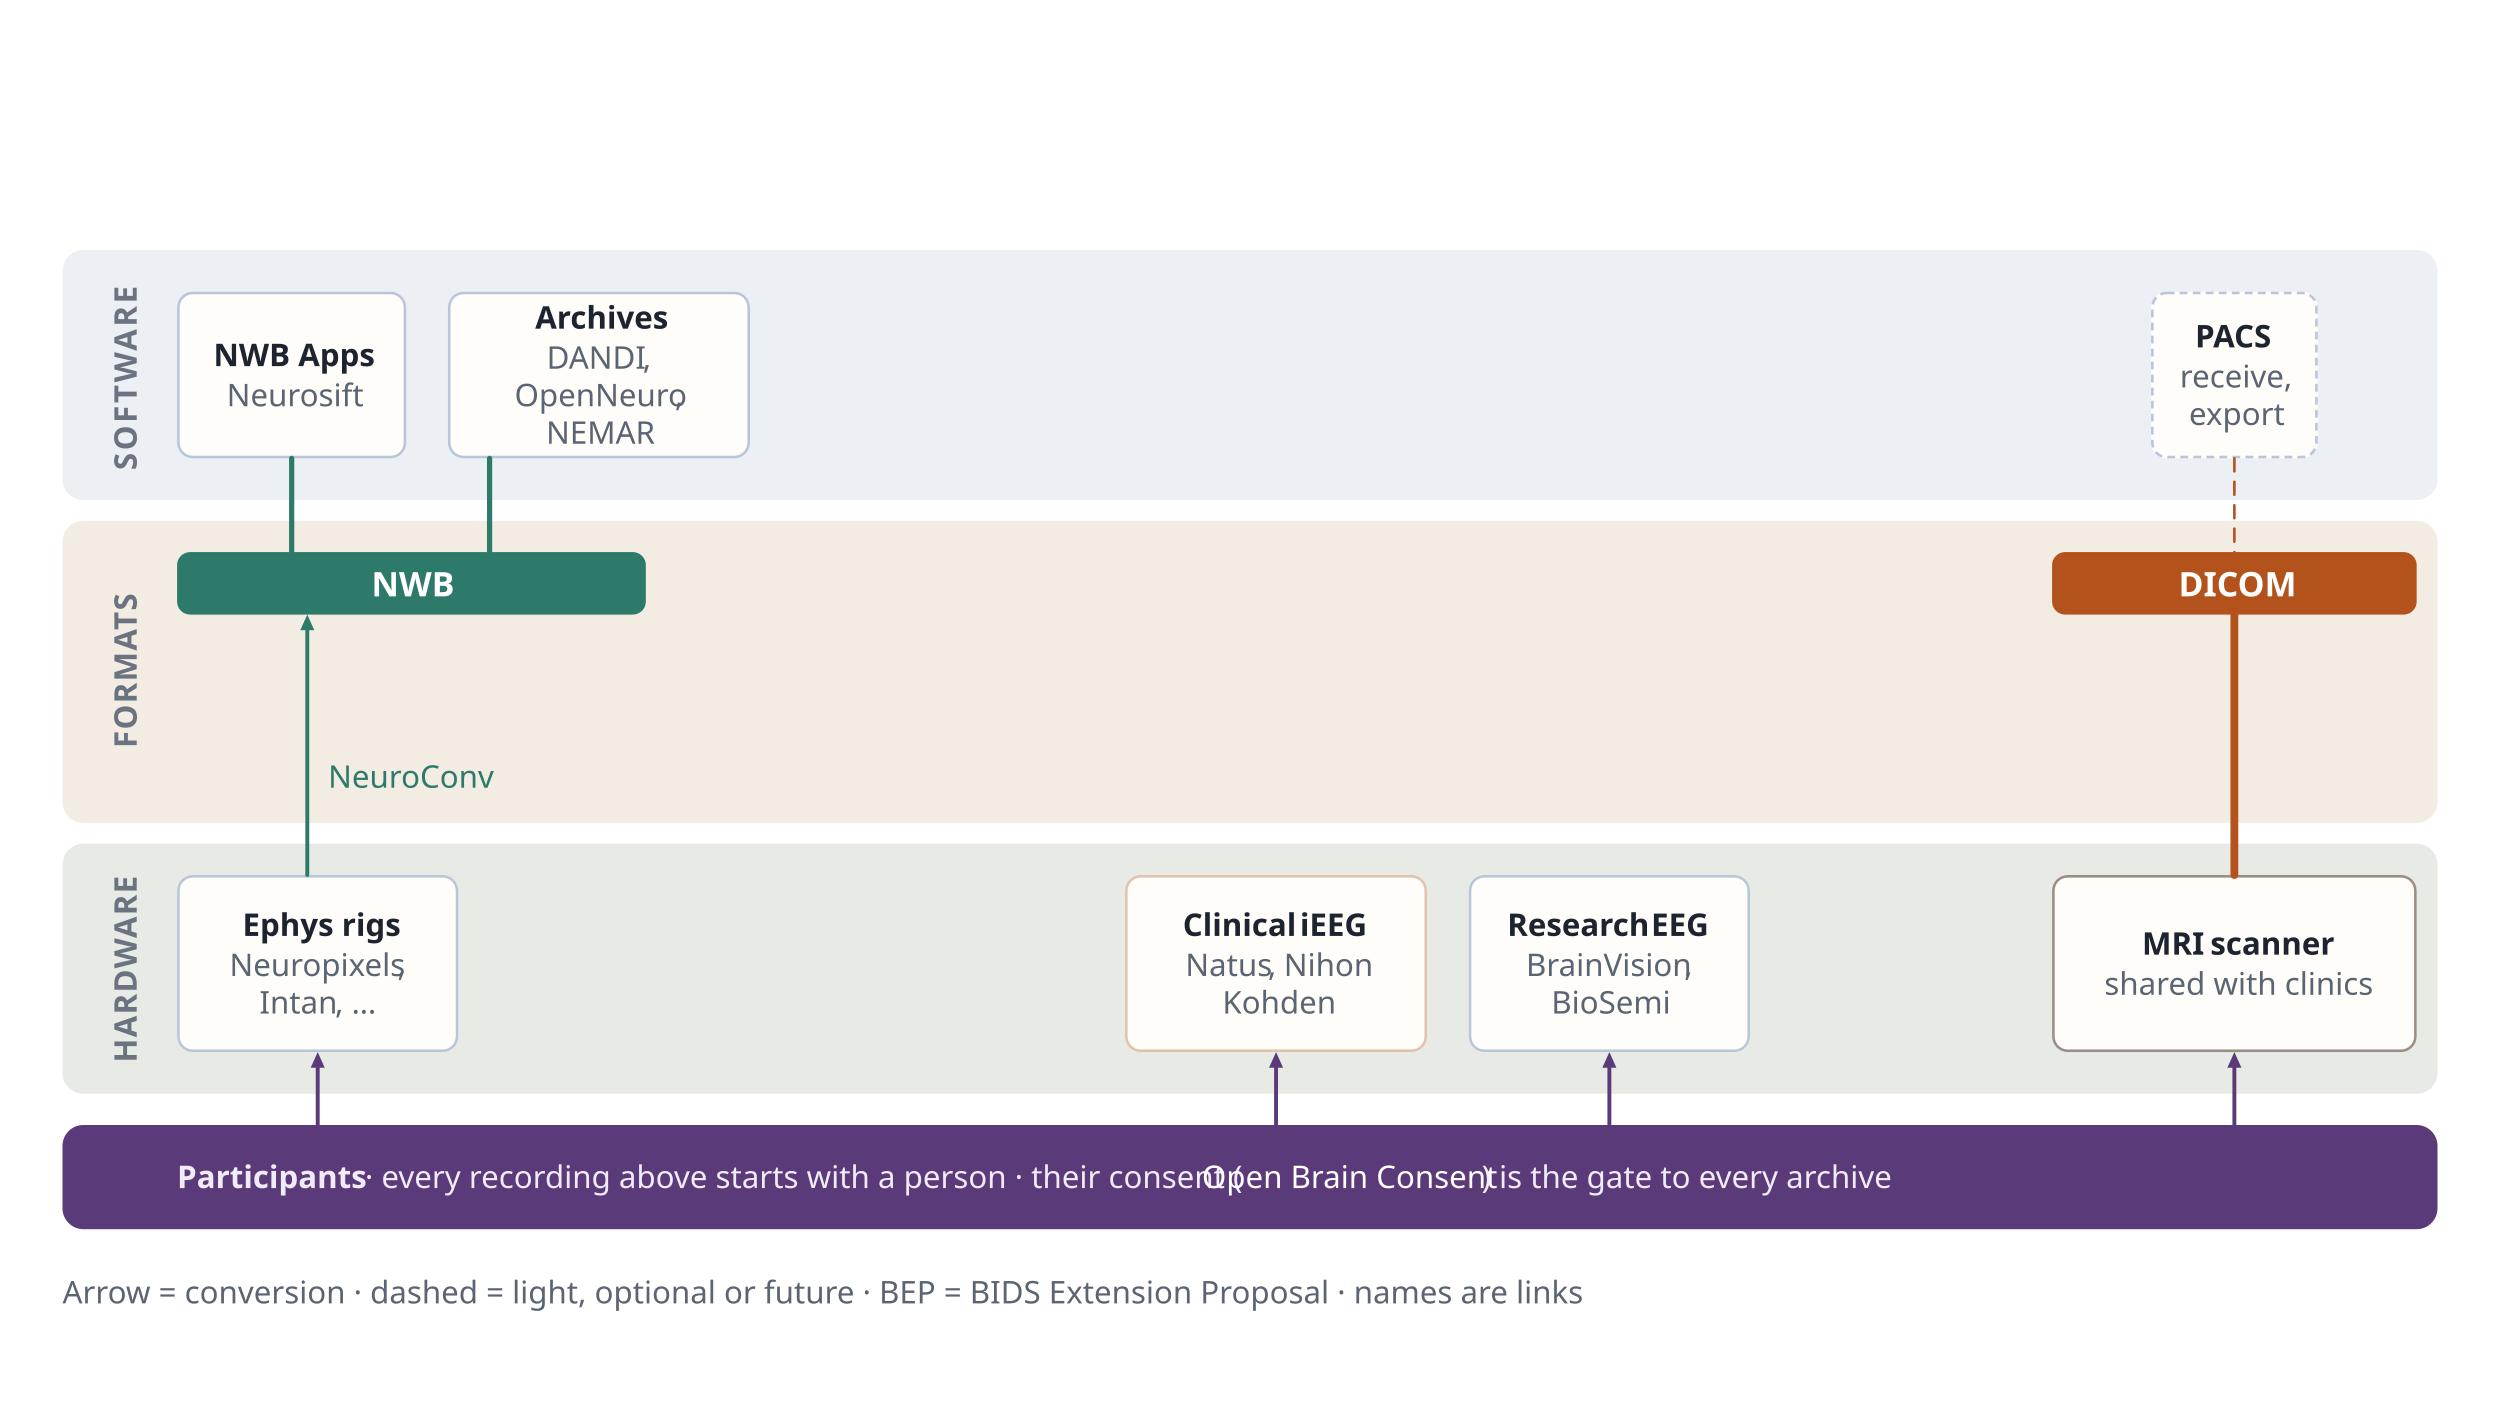
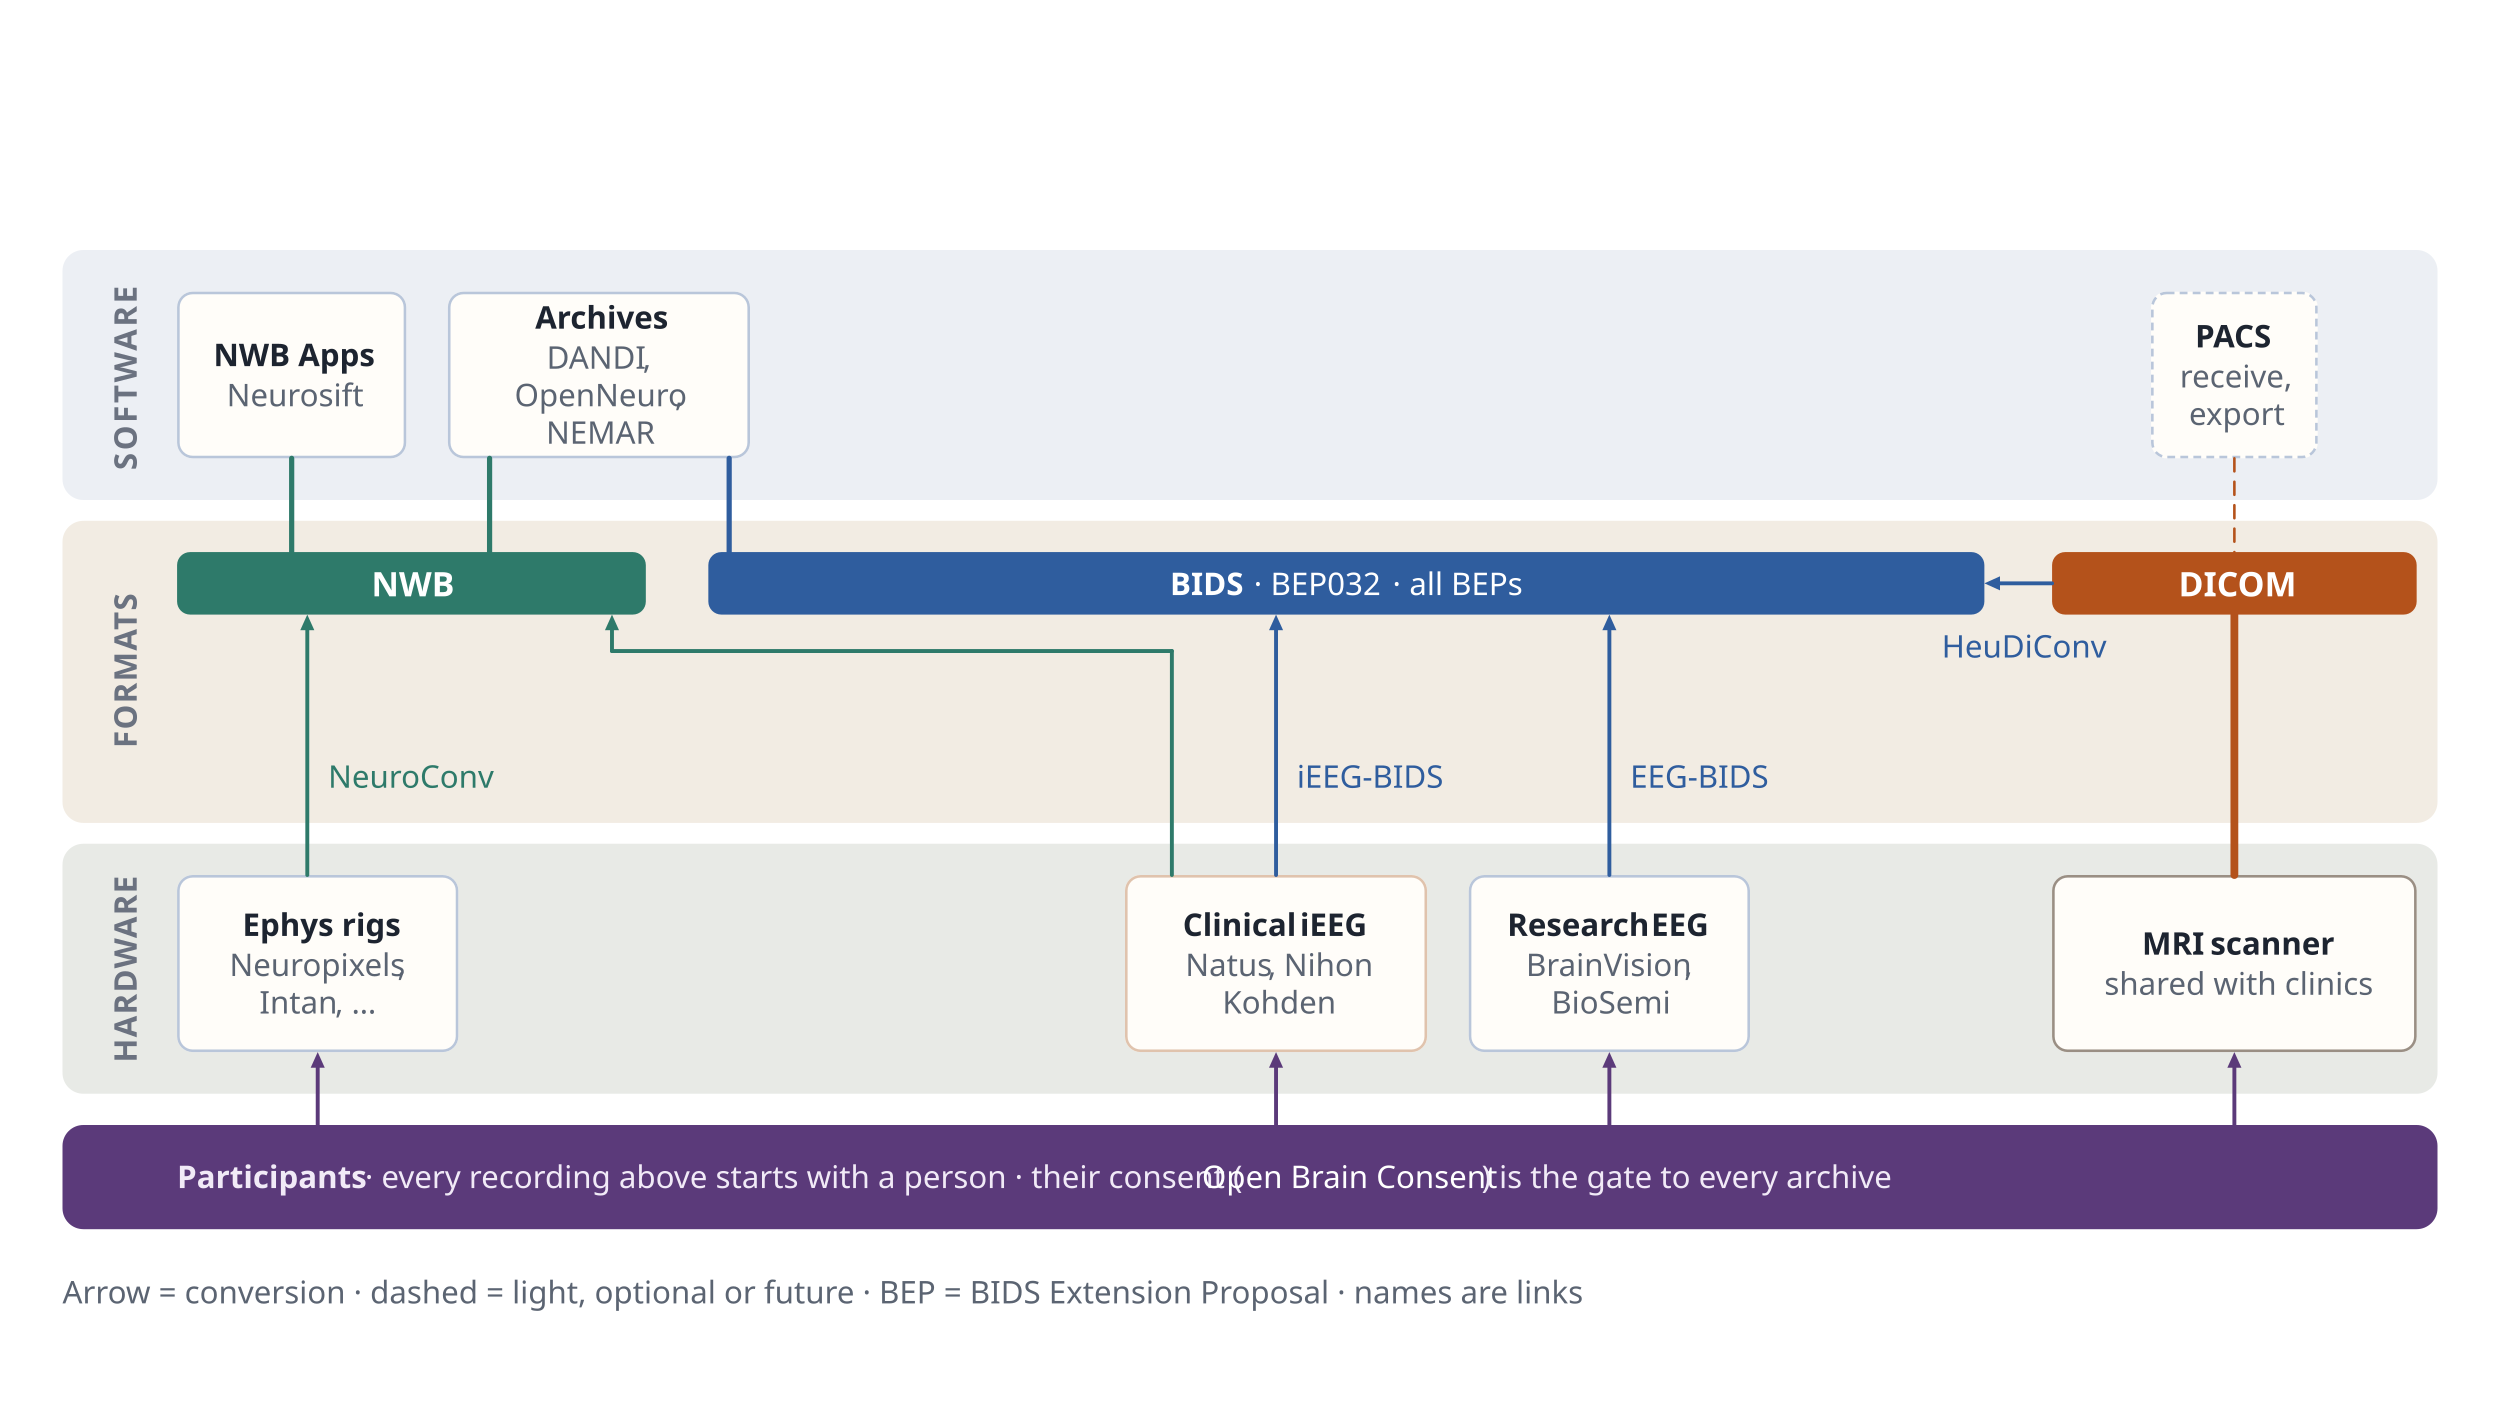
<svg xmlns="http://www.w3.org/2000/svg" xmlns:xlink="http://www.w3.org/1999/xlink" width="1920" height="1080" viewBox="0 0 1920 1080">
  <g id="layer-base" style="display:inline">
    <rect x="48" y="192" width="1824" height="192" rx="16" fill="rgb(236,239,244)" />
    <rect x="48" y="400" width="1824" height="232" rx="16" fill="rgb(242,236,227)" />
    <rect x="48" y="648" width="1824" height="192" rx="16" fill="rgb(232,234,230)" />
  </g>
  <g id="layer-sync" style="display:none">
    <polyline points="136,740 1856,740" fill="none" stroke="rgb(107, 114, 128)" stroke-width="4" stroke-linecap="round" stroke-linejoin="round" stroke-dasharray="16 12" />
    <rect x="668" y="712" width="160" height="56" rx="8" fill="rgb(232,234,230)" />
    <text xml:space="preserve" x="692.94" y="734" font-family="'IBM Plex Sans', sans-serif" font-size="24px" font-weight="600" fill="rgb(75,85,99)">sync ·</text>
    <a target="_blank" href="https://labstreaminglayer.org" xlink:href="https://labstreaminglayer.org">
      <text xml:space="preserve" x="763.36" y="734" font-family="'IBM Plex Sans', sans-serif" font-size="24px" font-weight="600" fill="rgb(75,85,99)">LSL</text>
    </a>
    <a target="_blank" href="https://reprostim.readthedocs.io/en/stable/api/generated/reprostim.qr.timesync_stimuli.html" xlink:href="https://reprostim.readthedocs.io/en/stable/api/generated/reprostim.qr.timesync_stimuli.html">
      <text xml:space="preserve" x="695.91" y="761.59" font-family="'IBM Plex Sans', sans-serif" font-size="24px" font-weight="600" fill="rgb(75,85,99)">QR codes</text>
    </a>
  </g>
  <g id="layer-pozu" style="display:none">
    <polyline points="584,536 760,536 760,363.5" fill="none" stroke="rgb(47, 93, 158)" stroke-width="3" stroke-linecap="round" stroke-linejoin="round" stroke-dasharray="13 10" />
    <path d="M760,352 L765.4,364 L754.6,364 Z" fill="rgb(47, 93, 158)" />
  </g>
  <g id="layer-data-management" style="display:none">
    <rect x="121.5" y="81.5" width="1417" height="545" rx="18.5" fill="none" stroke="rgb(47,93,158)" stroke-width="3" />
    <path d="M138,80 H1522 A18,18 0 0 1 1540,98 V176 A0,0 0 0 1 1540,176 H120 A0,0 0 0 1 120,176 V98 A18,18 0 0 1 138,80 Z" fill="rgb(43,52,64)" />
    <text xml:space="preserve" x="144" y="120.75" font-family="'IBM Plex Sans', sans-serif" font-size="26px" font-weight="700" fill="rgb(255,255,255)">Data management across the</text>
    <a target="_blank" href="https://doi.org/10.5281/zenodo.18333007" xlink:href="https://doi.org/10.5281/zenodo.18333007">
      <text xml:space="preserve" x="505.88" y="120.75" font-family="'IBM Plex Sans', sans-serif" font-size="26px" font-weight="700" fill="rgb(255,255,255)">academic ecosystem</text>
    </a>
    <a target="_blank" href="https://git-scm.com" xlink:href="https://git-scm.com">
      <text xml:space="preserve" x="144" y="155.25" font-family="'IBM Plex Sans', sans-serif" font-size="24px" font-weight="400" fill="rgb(215,221,230)">git</text>
    </a>
    <text xml:space="preserve" x="171.11" y="155.25" font-family="'IBM Plex Sans', sans-serif" font-size="24px" font-weight="400" fill="rgb(215,221,230)"> ·</text>
    <a target="_blank" href="https://git-annex.branchable.com" xlink:href="https://git-annex.branchable.com">
      <text xml:space="preserve" x="190.27" y="155.25" font-family="'IBM Plex Sans', sans-serif" font-size="24px" font-weight="400" fill="rgb(215,221,230)">git-annex</text>
    </a>
    <text xml:space="preserve" x="291.59" y="155.25" font-family="'IBM Plex Sans', sans-serif" font-size="24px" font-weight="400" fill="rgb(215,221,230)"> ·</text>
    <a target="_blank" href="https://www.datalad.org" xlink:href="https://www.datalad.org">
      <text xml:space="preserve" x="310.75" y="155.25" font-family="'IBM Plex Sans', sans-serif" font-size="24px" font-weight="400" fill="rgb(215,221,230)">DataLad</text>
    </a>
    <text xml:space="preserve" x="399.66" y="155.25" font-family="'IBM Plex Sans', sans-serif" font-size="24px" font-weight="400" fill="rgb(215,221,230)"> ·</text>
    <a target="_blank" href="https://github.com" xlink:href="https://github.com">
      <text xml:space="preserve" x="418.81" y="155.25" font-family="'IBM Plex Sans', sans-serif" font-size="24px" font-weight="400" fill="rgb(215,221,230)">GitHub</text>
    </a>
    <text xml:space="preserve" x="494.44" y="155.25" font-family="'IBM Plex Sans', sans-serif" font-size="24px" font-weight="400" fill="rgb(215,221,230)"> ·</text>
    <a target="_blank" href="https://codeberg.org/forgejo-aneksajo/forgejo-aneksajo" xlink:href="https://codeberg.org/forgejo-aneksajo/forgejo-aneksajo">
      <text xml:space="preserve" x="513.59" y="155.25" font-family="'IBM Plex Sans', sans-serif" font-size="24px" font-weight="400" fill="rgb(215,221,230)">Forgejo-aneksajo</text>
    </a>
    <text xml:space="preserve" x="699.05" y="155.25" font-family="'IBM Plex Sans', sans-serif" font-size="24px" font-weight="400" fill="rgb(215,221,230)"> · …</text>
  </g>
  <g id="layer-base-2" style="display:inline">
    <g transform="translate(96,288) matrix(0, -1, 1, 0, 0, 0) translate(-96,-288)">
      <text xml:space="preserve" x="22.94" y="297" font-family="'IBM Plex Sans', sans-serif" font-size="24px" font-weight="700" letter-spacing="2" fill="rgb(107,114,128)">SOFTWARE</text>
    </g>
    <g transform="translate(96,516) matrix(0, -1, 1, 0, 0, 0) translate(-96,-516)">
      <text xml:space="preserve" x="37.56" y="525" font-family="'IBM Plex Sans', sans-serif" font-size="24px" font-weight="700" letter-spacing="1" fill="rgb(107,114,128)">FORMATS</text>
    </g>
    <g transform="translate(96,744) matrix(0, -1, 1, 0, 0, 0) translate(-96,-744)">
      <text xml:space="preserve" x="23.97" y="753" font-family="'IBM Plex Sans', sans-serif" font-size="24px" font-weight="700" letter-spacing="1" fill="rgb(107,114,128)">HARDWARE</text>
    </g>
    <rect x="1652" y="224" width="128" height="128" rx="12" fill="rgb(255,253,249)" />
    <rect x="1653" y="225" width="126" height="126" rx="11" fill="none" stroke="rgb(185,198,218)" stroke-width="2" stroke-dasharray="6 4" />
    <a target="_blank" href="https://en.wikipedia.org/wiki/Picture_archiving_and_communication_system" xlink:href="https://en.wikipedia.org/wiki/Picture_archiving_and_communication_system">
      <text xml:space="preserve" x="1685.84" y="266.8" font-family="'IBM Plex Sans', sans-serif" font-size="24px" font-weight="700" fill="rgb(29,36,48)">PACS</text>
    </a>
    <text xml:space="preserve" x="1674.09" y="297.59" font-family="'IBM Plex Sans', sans-serif" font-size="24px" font-weight="400" fill="rgb(91,100,114)">receive,</text>
    <text xml:space="preserve" x="1681.13" y="326.39" font-family="'IBM Plex Sans', sans-serif" font-size="24px" font-weight="400" fill="rgb(91,100,114)">export</text>
    <rect x="1576" y="424" width="280" height="48" rx="10" fill="rgb(180,82,27)" />
    <a target="_blank" href="https://en.wikipedia.org/wiki/DICOM" xlink:href="https://en.wikipedia.org/wiki/DICOM">
      <text xml:space="preserve" x="1673.09" y="458" font-family="'IBM Plex Sans', sans-serif" font-size="26px" font-weight="700" fill="rgb(255,255,255)">DICOM</text>
    </a>
    <rect x="136" y="672" width="216" height="136" rx="12" fill="rgb(255,253,249)" />
    <rect x="137" y="673" width="214" height="134" rx="11" fill="none" stroke="rgb(185,198,218)" stroke-width="2" />
    <a target="_blank" href="https://en.wikipedia.org/wiki/Electrophysiology" xlink:href="https://en.wikipedia.org/wiki/Electrophysiology">
      <text xml:space="preserve" x="186.22" y="718.8" font-family="'IBM Plex Sans', sans-serif" font-size="24px" font-weight="700" fill="rgb(29,36,48)">Ephys rigs</text>
    </a>
    <a target="_blank" href="https://www.neuropixels.org" xlink:href="https://www.neuropixels.org">
      <text xml:space="preserve" x="176.23" y="749.59" font-family="'IBM Plex Sans', sans-serif" font-size="24px" font-weight="400" fill="rgb(91,100,114)">Neuropixels</text>
    </a>
    <text xml:space="preserve" x="305.22" y="749.59" font-family="'IBM Plex Sans', sans-serif" font-size="24px" font-weight="400" fill="rgb(91,100,114)">,</text>
    <a target="_blank" href="https://intantech.com" xlink:href="https://intantech.com">
      <text xml:space="preserve" x="199.2" y="778.39" font-family="'IBM Plex Sans', sans-serif" font-size="24px" font-weight="400" fill="rgb(91,100,114)">Intan</text>
    </a>
    <text xml:space="preserve" x="257.31" y="778.39" font-family="'IBM Plex Sans', sans-serif" font-size="24px" font-weight="400" fill="rgb(91,100,114)">, …</text>
    <rect x="864" y="672" width="232" height="136" rx="12" fill="rgb(255,253,249)" />
    <rect x="865" y="673" width="230" height="134" rx="11" fill="none" stroke="rgb(224,195,173)" stroke-width="2" />
    <text xml:space="preserve" x="908.39" y="718.8" font-family="'IBM Plex Sans', sans-serif" font-size="24px" font-weight="700" fill="rgb(29,36,48)">Clinical</text>
    <a target="_blank" href="https://en.wikipedia.org/wiki/Electrocorticography" xlink:href="https://en.wikipedia.org/wiki/Electrocorticography">
      <text xml:space="preserve" x="998.33" y="718.8" font-family="'IBM Plex Sans', sans-serif" font-size="24px" font-weight="700" fill="rgb(29,36,48)">iEEG</text>
    </a>
    <a target="_blank" href="https://natus.com" xlink:href="https://natus.com">
      <text xml:space="preserve" x="910.34" y="749.59" font-family="'IBM Plex Sans', sans-serif" font-size="24px" font-weight="400" fill="rgb(91,100,114)">Natus</text>
    </a>
    <text xml:space="preserve" x="973.77" y="749.59" font-family="'IBM Plex Sans', sans-serif" font-size="24px" font-weight="400" fill="rgb(91,100,114)">,</text>
    <a target="_blank" href="https://www.nihonkohden.com" xlink:href="https://www.nihonkohden.com">
      <text xml:space="preserve" x="985.97" y="749.59" font-family="'IBM Plex Sans', sans-serif" font-size="24px" font-weight="400" fill="rgb(91,100,114)">Nihon</text>
      <text xml:space="preserve" x="938.78" y="778.39" font-family="'IBM Plex Sans', sans-serif" font-size="24px" font-weight="400" fill="rgb(91,100,114)">Kohden</text>
    </a>
    <rect x="1128" y="672" width="216" height="136" rx="12" fill="rgb(255,253,249)" />
    <rect x="1129" y="673" width="214" height="134" rx="11" fill="none" stroke="rgb(185,198,218)" stroke-width="2" />
    <text xml:space="preserve" x="1157.55" y="718.8" font-family="'IBM Plex Sans', sans-serif" font-size="24px" font-weight="700" fill="rgb(29,36,48)">Research</text>
    <a target="_blank" href="https://en.wikipedia.org/wiki/Electroencephalography" xlink:href="https://en.wikipedia.org/wiki/Electroencephalography">
      <text xml:space="preserve" x="1268.05" y="718.8" font-family="'IBM Plex Sans', sans-serif" font-size="24px" font-weight="700" fill="rgb(29,36,48)">EEG</text>
    </a>
    <a target="_blank" href="https://www.brainproducts.com" xlink:href="https://www.brainproducts.com">
      <text xml:space="preserve" x="1171.98" y="749.59" font-family="'IBM Plex Sans', sans-serif" font-size="24px" font-weight="400" fill="rgb(91,100,114)">BrainVision</text>
    </a>
    <text xml:space="preserve" x="1293.48" y="749.59" font-family="'IBM Plex Sans', sans-serif" font-size="24px" font-weight="400" fill="rgb(91,100,114)">,</text>
    <a target="_blank" href="https://www.biosemi.com" xlink:href="https://www.biosemi.com">
      <text xml:space="preserve" x="1191.41" y="778.39" font-family="'IBM Plex Sans', sans-serif" font-size="24px" font-weight="400" fill="rgb(91,100,114)">BioSemi</text>
    </a>
    <rect x="1576" y="672" width="280" height="136" rx="12" fill="rgb(255,253,249)" />
    <rect x="1577" y="673" width="278" height="134" rx="11" fill="none" stroke="rgb(154,143,132)" stroke-width="2" />
    <a target="_blank" href="https://en.wikipedia.org/wiki/Magnetic_resonance_imaging" xlink:href="https://en.wikipedia.org/wiki/Magnetic_resonance_imaging">
      <text xml:space="preserve" x="1645.08" y="733.2" font-family="'IBM Plex Sans', sans-serif" font-size="24px" font-weight="700" fill="rgb(29,36,48)">MRI</text>
    </a>
    <text xml:space="preserve" x="1691.28" y="733.2" font-family="'IBM Plex Sans', sans-serif" font-size="24px" font-weight="700" fill="rgb(29,36,48)"> scanner</text>
    <text xml:space="preserve" x="1616.13" y="764" font-family="'IBM Plex Sans', sans-serif" font-size="24px" font-weight="400" fill="rgb(91,100,114)">shared with clinics</text>
    <polyline points="1716,352 1716,424" fill="none" stroke="rgb(180, 82, 27)" stroke-width="2" stroke-linecap="round" stroke-linejoin="round" stroke-dasharray="10 8" />
    <polyline points="1716,672 1716,472" fill="none" stroke="rgb(180, 82, 27)" stroke-width="6" stroke-linecap="round" stroke-linejoin="round" />
    <text xml:space="preserve" x="48" y="1001" font-family="'IBM Plex Sans', sans-serif" font-size="24px" font-weight="400" fill="rgb(91,100,114)">Arrow = conversion · dashed = light, optional or future · BEP = BIDS Extension Proposal · names are links</text>
  </g>
  <g id="layer-nwb-apps" style="display:inline">
    <rect x="136" y="224" width="176" height="128" rx="12" fill="rgb(255,253,249)" />
    <rect x="137" y="225" width="174" height="126" rx="11" fill="none" stroke="rgb(185,198,218)" stroke-width="2" />
    <a target="_blank" href="https://nwb.org/tools/" xlink:href="https://nwb.org/tools/">
      <text xml:space="preserve" x="163.94" y="281.2" font-family="'IBM Plex Sans', sans-serif" font-size="24px" font-weight="700" fill="rgb(29,36,48)">NWB Apps</text>
    </a>
    <a target="_blank" href="https://neurosift.app" xlink:href="https://neurosift.app">
      <text xml:space="preserve" x="174.09" y="312" font-family="'IBM Plex Sans', sans-serif" font-size="24px" font-weight="400" fill="rgb(91,100,114)">Neurosift</text>
    </a>
  </g>
  <g id="layer-archives" style="display:inline">
    <rect x="344" y="224" width="232" height="128" rx="12" fill="rgb(255,253,249)" />
    <rect x="345" y="225" width="230" height="126" rx="11" fill="none" stroke="rgb(185,198,218)" stroke-width="2" />
    <text xml:space="preserve" x="411.05" y="252.41" font-family="'IBM Plex Sans', sans-serif" font-size="24px" font-weight="700" fill="rgb(29,36,48)">Archives</text>
    <a target="_blank" href="https://dandiarchive.org" xlink:href="https://dandiarchive.org">
      <text xml:space="preserve" x="419.8" y="283.2" font-family="'IBM Plex Sans', sans-serif" font-size="24px" font-weight="400" fill="rgb(91,100,114)">DANDI</text>
    </a>
    <text xml:space="preserve" x="493.67" y="283.2" font-family="'IBM Plex Sans', sans-serif" font-size="24px" font-weight="400" fill="rgb(91,100,114)">,</text>
    <a target="_blank" href="https://openneuro.org" xlink:href="https://openneuro.org">
      <text xml:space="preserve" x="395.16" y="312" font-family="'IBM Plex Sans', sans-serif" font-size="24px" font-weight="400" fill="rgb(91,100,114)">OpenNeuro</text>
    </a>
    <text xml:space="preserve" x="518.31" y="312" font-family="'IBM Plex Sans', sans-serif" font-size="24px" font-weight="400" fill="rgb(91,100,114)">,</text>
    <a target="_blank" href="https://nemar.org" xlink:href="https://nemar.org">
      <text xml:space="preserve" x="419.39" y="340.8" font-family="'IBM Plex Sans', sans-serif" font-size="24px" font-weight="400" fill="rgb(91,100,114)">NEMAR</text>
    </a>
  </g>
  <g id="layer-pozu-2" style="display:none">
    <rect x="608" y="224" width="192" height="128" rx="12" fill="rgb(255,253,249)" />
    <rect x="609" y="225" width="190" height="126" rx="11" fill="none" stroke="rgb(185,198,218)" stroke-width="2" stroke-dasharray="6 4" />
    <a target="_blank" href="https://github.com/pozu-project/" xlink:href="https://github.com/pozu-project/">
      <text xml:space="preserve" x="676.31" y="266.8" font-family="'IBM Plex Sans', sans-serif" font-size="24px" font-weight="700" fill="rgb(29,36,48)">Pozu</text>
    </a>
    <text xml:space="preserve" x="625.33" y="297.59" font-family="'IBM Plex Sans', sans-serif" font-size="24px" font-weight="400" fill="rgb(91,100,114)">pose, behavior</text>
    <text xml:space="preserve" x="652.33" y="326.39" font-family="'IBM Plex Sans', sans-serif" font-size="24px" font-weight="400" fill="rgb(91,100,114)">→ archive</text>
    <polyline points="608,288 587.5,288" fill="none" stroke="rgb(75, 85, 99)" stroke-width="3" stroke-linecap="round" stroke-linejoin="round" stroke-dasharray="13 10" />
    <path d="M576,288 L588,282.6 L588,293.4 Z" fill="rgb(75, 85, 99)" />
  </g>
  <g id="layer-dandi-compute" style="display:none">
    <rect x="832" y="224" width="192" height="128" rx="12" fill="rgb(255,253,249)" />
    <rect x="833" y="225" width="190" height="126" rx="11" fill="none" stroke="rgb(185,198,218)" stroke-width="2" />
    <a target="_blank" href="https://github.com/dandi-compute" xlink:href="https://github.com/dandi-compute">
      <text xml:space="preserve" x="891.16" y="252.41" font-family="'IBM Plex Sans', sans-serif" font-size="24px" font-weight="700" fill="rgb(29,36,48)">dandi-</text>
      <text xml:space="preserve" x="878.61" y="281.2" font-family="'IBM Plex Sans', sans-serif" font-size="24px" font-weight="700" fill="rgb(29,36,48)">compute</text>
    </a>
    <text xml:space="preserve" x="862.61" y="312" font-family="'IBM Plex Sans', sans-serif" font-size="24px" font-weight="400" fill="rgb(91,100,114)">pipelines on</text>
    <text xml:space="preserve" x="855.22" y="340.8" font-family="'IBM Plex Sans', sans-serif" font-size="24px" font-weight="400" fill="rgb(91,100,114)">archived data</text>
    <polyline points="928,224 928,200" fill="none" stroke="rgb(46, 122, 106)" stroke-width="3" stroke-linecap="round" stroke-linejoin="round" />
    <polyline points="928,200 460,200" fill="none" stroke="rgb(46, 122, 106)" stroke-width="3" stroke-linecap="round" stroke-linejoin="round" />
    <polyline points="460,200 460,212.5" fill="none" stroke="rgb(46, 122, 106)" stroke-width="3" stroke-linecap="round" stroke-linejoin="round" />
    <path d="M460,224 L454.6,212 L465.4,212 Z" fill="rgb(46, 122, 106)" />
  </g>
  <g id="layer-bids-apps" style="display:none">
    <rect x="1056" y="224" width="184" height="128" rx="12" fill="rgb(255,253,249)" />
    <rect x="1057" y="225" width="182" height="126" rx="11" fill="none" stroke="rgb(185,198,218)" stroke-width="2" />
    <a target="_blank" href="https://bids-apps.neuroimaging.io" xlink:href="https://bids-apps.neuroimaging.io">
      <text xml:space="preserve" x="1087.27" y="281.2" font-family="'IBM Plex Sans', sans-serif" font-size="24px" font-weight="700" fill="rgb(29,36,48)">BIDS Apps</text>
    </a>
    <a target="_blank" href="https://fmriprep.org" xlink:href="https://fmriprep.org">
      <text xml:space="preserve" x="1096.84" y="312" font-family="'IBM Plex Sans', sans-serif" font-size="24px" font-weight="400" fill="rgb(91,100,114)">fMRIPrep</text>
    </a>
  </g>
  <g id="layer-compute" style="display:none">
    <rect x="1272" y="224" width="248" height="128" rx="12" fill="rgb(255,253,249)" />
    <rect x="1273" y="225" width="246" height="126" rx="11" fill="none" stroke="rgb(185,198,218)" stroke-width="2" />
    <text xml:space="preserve" x="1344.94" y="266.8" font-family="'IBM Plex Sans', sans-serif" font-size="24px" font-weight="700" fill="rgb(29,36,48)">Compute</text>
    <a target="_blank" href="https://github.com/datalad/datalad-container" xlink:href="https://github.com/datalad/datalad-container">
      <text xml:space="preserve" x="1297.23" y="297.59" font-family="'IBM Plex Sans', sans-serif" font-size="24px" font-weight="400" fill="rgb(91,100,114)">datalad-container</text>
    </a>
    <text xml:space="preserve" x="1488.23" y="297.59" font-family="'IBM Plex Sans', sans-serif" font-size="24px" font-weight="400" fill="rgb(91,100,114)">,</text>
    <a target="_blank" href="https://github.com/PennLINC/babs" xlink:href="https://github.com/PennLINC/babs">
      <text xml:space="preserve" x="1297.17" y="326.39" font-family="'IBM Plex Sans', sans-serif" font-size="24px" font-weight="400" fill="rgb(91,100,114)">BABS</text>
    </a>
    <text xml:space="preserve" x="1357.61" y="326.39" font-family="'IBM Plex Sans', sans-serif" font-size="24px" font-weight="400" fill="rgb(91,100,114)">,</text>
    <a target="_blank" href="https://github.com/con/mechababs/" xlink:href="https://github.com/con/mechababs/">
      <text xml:space="preserve" x="1369.81" y="326.39" font-family="'IBM Plex Sans', sans-serif" font-size="24px" font-weight="400" fill="rgb(91,100,114)">mechababs</text>
    </a>
  </g>
  <g id="layer-nwb" style="display:inline">
    <rect x="136" y="424" width="360" height="48" rx="10" fill="rgb(46,122,106)" />
    <a target="_blank" href="https://nwb.org" xlink:href="https://nwb.org">
      <text xml:space="preserve" x="285.27" y="458" font-family="'IBM Plex Sans', sans-serif" font-size="26px" font-weight="700" fill="rgb(255,255,255)">NWB</text>
    </a>
    <polyline points="236,672 236,483.5" fill="none" stroke="rgb(46, 122, 106)" stroke-width="3" stroke-linecap="round" stroke-linejoin="round" />
    <path d="M236,472 L241.4,484 L230.6,484 Z" fill="rgb(46, 122, 106)" />
    <a target="_blank" href="https://github.com/catalystneuro/neuroconv" xlink:href="https://github.com/catalystneuro/neuroconv">
      <text xml:space="preserve" x="252" y="605" font-family="'IBM Plex Sans', sans-serif" font-size="24px" font-weight="400" fill="rgb(46,122,106)">NeuroConv</text>
    </a>
  </g>
-   <g id="layer-bids" style="display:none">
+   <g id="layer-bids" style="display:inline">
    <rect x="544" y="424" width="980" height="48" rx="10" fill="rgb(47,93,158)" />
  </g>
-   <g id="layer-bids~av" style="display:none">
+   <g id="layer-bids~av" style="display:inline">
    <a target="_blank" href="https://bids.neuroimaging.io" xlink:href="https://bids.neuroimaging.io">
      <text xml:space="preserve" x="898.55" y="457" font-family="'IBM Plex Sans', sans-serif" font-size="24px" font-weight="700" fill="rgb(255,255,255)">BIDS</text>
    </a>
    <text xml:space="preserve" x="956.64" y="457" font-family="'IBM Plex Sans', sans-serif" font-size="24px" font-weight="400" fill="rgb(255,255,255)"> ·</text>
    <a target="_blank" href="https://bids.neuroimaging.io/bep032" xlink:href="https://bids.neuroimaging.io/bep032">
      <text xml:space="preserve" x="975.8" y="457" font-family="'IBM Plex Sans', sans-serif" font-size="24px" font-weight="400" fill="rgb(255,255,255)">BEP032</text>
    </a>
    <text xml:space="preserve" x="1063.22" y="457" font-family="'IBM Plex Sans', sans-serif" font-size="24px" font-weight="400" fill="rgb(255,255,255)"> ·</text>
    <a target="_blank" href="https://bids.neuroimaging.io/extensions/beps" xlink:href="https://bids.neuroimaging.io/extensions/beps">
      <text xml:space="preserve" x="1082.38" y="457" font-family="'IBM Plex Sans', sans-serif" font-size="24px" font-weight="400" fill="rgb(255,255,255)">all BEPs</text>
    </a>
  </g>
  <g id="layer-av" style="display:none">
    <a target="_blank" href="https://bids.neuroimaging.io" xlink:href="https://bids.neuroimaging.io">
      <text xml:space="preserve" x="791.97" y="457" font-family="'IBM Plex Sans', sans-serif" font-size="24px" font-weight="700" fill="rgb(255,255,255)">BIDS</text>
    </a>
    <text xml:space="preserve" x="850.06" y="457" font-family="'IBM Plex Sans', sans-serif" font-size="24px" font-weight="400" fill="rgb(255,255,255)"> ·</text>
    <a target="_blank" href="https://bids.neuroimaging.io/bep032" xlink:href="https://bids.neuroimaging.io/bep032">
      <text xml:space="preserve" x="869.22" y="457" font-family="'IBM Plex Sans', sans-serif" font-size="24px" font-weight="400" fill="rgb(255,255,255)">BEP032</text>
    </a>
    <text xml:space="preserve" x="956.64" y="457" font-family="'IBM Plex Sans', sans-serif" font-size="24px" font-weight="400" fill="rgb(255,255,255)"> ·</text>
    <a target="_blank" href="https://bids.neuroimaging.io/bep044" xlink:href="https://bids.neuroimaging.io/bep044">
      <text xml:space="preserve" x="975.8" y="457" font-family="'IBM Plex Sans', sans-serif" font-size="24px" font-weight="400" fill="rgb(255,255,255)">BEP044</text>
    </a>
    <text xml:space="preserve" x="1063.22" y="457" font-family="'IBM Plex Sans', sans-serif" font-size="24px" font-weight="400" fill="rgb(255,255,255)"> ·</text>
    <a target="_blank" href="https://bids.neuroimaging.io/bep047" xlink:href="https://bids.neuroimaging.io/bep047">
      <text xml:space="preserve" x="1082.38" y="457" font-family="'IBM Plex Sans', sans-serif" font-size="24px" font-weight="400" fill="rgb(255,255,255)">BEP047</text>
    </a>
    <text xml:space="preserve" x="1169.8" y="457" font-family="'IBM Plex Sans', sans-serif" font-size="24px" font-weight="400" fill="rgb(255,255,255)"> ·</text>
    <a target="_blank" href="https://bids.neuroimaging.io/extensions/beps" xlink:href="https://bids.neuroimaging.io/extensions/beps">
      <text xml:space="preserve" x="1188.95" y="457" font-family="'IBM Plex Sans', sans-serif" font-size="24px" font-weight="400" fill="rgb(255,255,255)">all BEPs</text>
    </a>
    <rect x="456" y="528" width="128" height="40" rx="10" fill="rgb(255,253,249)" />
    <rect x="457" y="529" width="126" height="38" rx="9" fill="none" stroke="rgb(107,114,128)" stroke-width="2" />
    <a target="_blank" href="https://en.wikipedia.org/wiki/Matroska" xlink:href="https://en.wikipedia.org/wiki/Matroska">
      <text xml:space="preserve" x="498.39" y="557" font-family="'IBM Plex Mono', monospace" font-size="24px" font-weight="600" fill="rgb(75,85,99)">MKV</text>
    </a>
    <rect x="408" y="672" width="224" height="136" rx="12" fill="rgb(255,253,249)" />
    <rect x="409" y="673" width="222" height="134" rx="11" fill="none" stroke="rgb(185,198,218)" stroke-width="2" />
    <text xml:space="preserve" x="468.11" y="704.41" font-family="'IBM Plex Sans', sans-serif" font-size="24px" font-weight="700" fill="rgb(29,36,48)">Stimuli &amp;</text>
    <text xml:space="preserve" x="462.36" y="733.2" font-family="'IBM Plex Sans', sans-serif" font-size="24px" font-weight="700" fill="rgb(29,36,48)">responses</text>
    <a target="_blank" href="https://www.magewell.com" xlink:href="https://www.magewell.com">
      <text xml:space="preserve" x="465.45" y="764" font-family="'IBM Plex Sans', sans-serif" font-size="24px" font-weight="400" fill="rgb(91,100,114)">Magewell</text>
    </a>
    <text xml:space="preserve" x="568.02" y="764" font-family="'IBM Plex Sans', sans-serif" font-size="24px" font-weight="400" fill="rgb(91,100,114)">,</text>
    <a target="_blank" href="https://www.curdes.com" xlink:href="https://www.curdes.com">
      <text xml:space="preserve" x="449.97" y="792.8" font-family="'IBM Plex Sans', sans-serif" font-size="24px" font-weight="400" fill="rgb(91,100,114)">CurDes Birch</text>
    </a>
    <polyline points="476,528 476,483.5" fill="none" stroke="rgb(46, 122, 106)" stroke-width="3" stroke-linecap="round" stroke-linejoin="round" stroke-dasharray="13 10" />
    <path d="M476,472 L481.4,484 L470.6,484 Z" fill="rgb(46, 122, 106)" />
    <polyline points="564,528 564,483.5" fill="none" stroke="rgb(47, 93, 158)" stroke-width="3" stroke-linecap="round" stroke-linejoin="round" />
    <path d="M564,472 L569.4,484 L558.6,484 Z" fill="rgb(47, 93, 158)" />
    <polyline points="520,672 520,579.5" fill="none" stroke="rgb(75, 85, 99)" stroke-width="3" stroke-linecap="round" stroke-linejoin="round" />
    <path d="M520,568 L525.4,580 L514.6,580 Z" fill="rgb(75, 85, 99)" />
  </g>
  <g id="layer-hed" style="display:none">
    <rect x="800" y="528" width="96" height="40" rx="10" fill="rgb(255,253,249)" />
    <rect x="801" y="529" width="94" height="38" rx="9" fill="none" stroke="rgb(138,98,0)" stroke-width="2" />
    <a target="_blank" href="https://www.hedtags.org/" xlink:href="https://www.hedtags.org/">
      <text xml:space="preserve" x="826.39" y="557" font-family="'IBM Plex Mono', monospace" font-size="24px" font-weight="600" fill="rgb(138,98,0)">HED</text>
    </a>
    <polyline points="848,528 848,483.5" fill="none" stroke="rgb(138, 98, 0)" stroke-width="3" stroke-linecap="round" stroke-linejoin="round" />
    <path d="M848,472 L853.4,484 L842.6,484 Z" fill="rgb(138, 98, 0)" />
    <polyline points="584,560 800,560" fill="none" stroke="rgb(138, 98, 0)" stroke-width="3" stroke-linecap="round" stroke-linejoin="round" stroke-dasharray="13 10" />
    <polyline points="632,690 848,690 848,568" fill="none" stroke="rgb(138, 98, 0)" stroke-width="3" stroke-linecap="round" stroke-linejoin="round" />
  </g>
  <g id="layer-participants" style="display:inline">
    <rect x="48" y="864" width="1824" height="80" rx="16" fill="rgb(91,58,122)" />
    <text xml:space="preserve" x="136" y="912.41" font-family="'IBM Plex Sans', sans-serif" font-size="24px" font-weight="700" fill="rgb(241,234,247)">Participants</text>
    <text xml:space="preserve" x="274" y="912.41" font-family="'IBM Plex Sans', sans-serif" font-size="24px" font-weight="400" fill="rgb(241,234,247)"> · every recording above starts with a person · their consent (</text>
    <a target="_blank" href="https://open-brain-consent.readthedocs.io/" xlink:href="https://open-brain-consent.readthedocs.io/">
      <text xml:space="preserve" x="923.06" y="912.41" font-family="'IBM Plex Sans', sans-serif" font-size="24px" font-weight="400" fill="rgb(255,255,255)">Open Brain Consent</text>
    </a>
    <text xml:space="preserve" x="1137.84" y="912.41" font-family="'IBM Plex Sans', sans-serif" font-size="24px" font-weight="400" fill="rgb(241,234,247)">) is the gate to every archive</text>
    <polyline points="244,864 244,819.5" fill="none" stroke="rgb(91, 58, 122)" stroke-width="3" stroke-linecap="round" stroke-linejoin="round" />
    <path d="M244,808 L249.4,820 L238.6,820 Z" fill="rgb(91, 58, 122)" />
    <polyline points="980,864 980,819.5" fill="none" stroke="rgb(91, 58, 122)" stroke-width="3" stroke-linecap="round" stroke-linejoin="round" />
    <path d="M980,808 L985.4,820 L974.6,820 Z" fill="rgb(91, 58, 122)" />
    <polyline points="1236,864 1236,819.5" fill="none" stroke="rgb(91, 58, 122)" stroke-width="3" stroke-linecap="round" stroke-linejoin="round" />
    <path d="M1236,808 L1241.4,820 L1230.6,820 Z" fill="rgb(91, 58, 122)" />
    <polyline points="1716,864 1716,819.5" fill="none" stroke="rgb(91, 58, 122)" stroke-width="3" stroke-linecap="round" stroke-linejoin="round" />
    <path d="M1716,808 L1721.4,820 L1710.6,820 Z" fill="rgb(91, 58, 122)" />
  </g>
  <g id="layer-nwb-apps-2" style="display:inline">
    <polyline points="224,352 224,424" fill="none" stroke="rgb(46, 122, 106)" stroke-width="4" stroke-linecap="round" stroke-linejoin="round" />
  </g>
  <g id="layer-archives-2" style="display:inline">
    <polyline points="376,352 376,424" fill="none" stroke="rgb(46, 122, 106)" stroke-width="4" stroke-linecap="round" stroke-linejoin="round" />
  </g>
-   <g id="layer-bids-2" style="display:none">
+   <g id="layer-bids-2" style="display:inline">
    <polyline points="560,352 560,424" fill="none" stroke="rgb(47, 93, 158)" stroke-width="4" stroke-linecap="round" stroke-linejoin="round" />
    <polyline points="980,672 980,483.5" fill="none" stroke="rgb(47, 93, 158)" stroke-width="3" stroke-linecap="round" stroke-linejoin="round" />
    <path d="M980,472 L985.4,484 L974.6,484 Z" fill="rgb(47, 93, 158)" />
    <polyline points="1236,672 1236,483.5" fill="none" stroke="rgb(47, 93, 158)" stroke-width="3" stroke-linecap="round" stroke-linejoin="round" />
    <path d="M1236,472 L1241.4,484 L1230.6,484 Z" fill="rgb(47, 93, 158)" />
    <a target="_blank" href="https://bids-specification.readthedocs.io/en/stable/modality-specific-files/intracranial-electroencephalography.html" xlink:href="https://bids-specification.readthedocs.io/en/stable/modality-specific-files/intracranial-electroencephalography.html">
      <text xml:space="preserve" x="996" y="605" font-family="'IBM Plex Sans', sans-serif" font-size="24px" font-weight="400" fill="rgb(47,93,158)">iEEG-BIDS</text>
    </a>
    <a target="_blank" href="https://bids-specification.readthedocs.io/en/stable/modality-specific-files/electroencephalography.html" xlink:href="https://bids-specification.readthedocs.io/en/stable/modality-specific-files/electroencephalography.html">
      <text xml:space="preserve" x="1252" y="605" font-family="'IBM Plex Sans', sans-serif" font-size="24px" font-weight="400" fill="rgb(47,93,158)">EEG-BIDS</text>
    </a>
  </g>
  <g id="layer-bids-apps-2" style="display:none">
    <polyline points="1148,367.5 1148,408.5" fill="none" stroke="rgb(47, 93, 158)" stroke-width="4" stroke-linecap="round" stroke-linejoin="round" />
    <path d="M1148,424 L1140.8,408 L1155.2,408 Z" fill="rgb(47, 93, 158)" />
    <path d="M1148,352 L1155.2,368 L1140.8,368 Z" fill="rgb(47, 93, 158)" />
  </g>
  <g id="layer-compute-2" style="display:none">
    <polyline points="1396,408.5 1396,367.5" fill="none" stroke="rgb(47, 93, 158)" stroke-width="4" stroke-linecap="round" stroke-linejoin="round" />
    <path d="M1396,352 L1403.2,368 L1388.8,368 Z" fill="rgb(47, 93, 158)" />
    <path d="M1396,424 L1388.8,408 L1403.2,408 Z" fill="rgb(47, 93, 158)" />
    <text xml:space="preserve" x="1253.8" y="387" font-family="'IBM Plex Sans', sans-serif" font-size="24px" font-weight="400" fill="rgb(47,93,158)">sourcedata/</text>
    <text xml:space="preserve" x="1257.58" y="412.19" font-family="'IBM Plex Sans', sans-serif" font-size="24px" font-weight="400" fill="rgb(47,93,158)">derivatives/</text>
  </g>
  <g id="layer-nwb2bids" style="display:none">
    <polyline points="496,448 532.5,448" fill="none" stroke="rgb(46, 122, 106)" stroke-width="3" stroke-linecap="round" stroke-linejoin="round" stroke-dasharray="13 10" />
    <path d="M544,448 L532,453.4 L532,442.6 Z" fill="rgb(46, 122, 106)" />
    <a target="_blank" href="https://github.com/con/nwb2bids" xlink:href="https://github.com/con/nwb2bids">
      <text xml:space="preserve" x="411.09" y="405" font-family="'IBM Plex Sans', sans-serif" font-size="24px" font-weight="400" fill="rgb(46,122,106)">nwb2bids</text>
    </a>
  </g>
-   <g id="layer-heudiconv" style="display:none">
+   <g id="layer-heudiconv" style="display:inline">
    <polyline points="1576,448 1535.5,448" fill="none" stroke="rgb(47, 93, 158)" stroke-width="3" stroke-linecap="round" stroke-linejoin="round" />
    <path d="M1524,448 L1536,442.6 L1536,453.4 Z" fill="rgb(47, 93, 158)" />
    <rect x="1486" y="480" width="130" height="34" rx="6" fill="rgb(242,236,227)" />
    <a target="_blank" href="https://github.com/nipy/heudiconv" xlink:href="https://github.com/nipy/heudiconv">
      <text xml:space="preserve" x="1491.25" y="505" font-family="'IBM Plex Sans', sans-serif" font-size="24px" font-weight="400" fill="rgb(47,93,158)">HeuDiConv</text>
    </a>
  </g>
-   <g id="layer-bids~av-2" style="display:none">
+   <g id="layer-bids~av-2" style="display:inline">
    <polyline points="900,672 900,500" fill="none" stroke="rgb(46, 122, 106)" stroke-width="3" stroke-linecap="round" stroke-linejoin="round" />
    <polyline points="900,500 470,500" fill="none" stroke="rgb(46, 122, 106)" stroke-width="3" stroke-linecap="round" stroke-linejoin="round" />
    <polyline points="470,500 470,483.5" fill="none" stroke="rgb(46, 122, 106)" stroke-width="3" stroke-linecap="round" stroke-linejoin="round" />
    <path d="M470,472 L475.4,484 L464.6,484 Z" fill="rgb(46, 122, 106)" />
  </g>
  <g id="layer-av-2" style="display:none">
    <polyline points="520,864 520,819.5" fill="none" stroke="rgb(91, 58, 122)" stroke-width="3" stroke-linecap="round" stroke-linejoin="round" />
    <path d="M520,808 L525.4,820 L514.6,820 Z" fill="rgb(91, 58, 122)" />
    <text xml:space="preserve" x="402.5" y="508" font-family="'IBM Plex Sans', sans-serif" font-size="24px" font-weight="400" fill="rgb(46,122,106)">linked</text>
    <a target="_blank" href="https://github.com/ReproNim/reprostim" xlink:href="https://github.com/ReproNim/reprostim">
      <text xml:space="preserve" x="576" y="508" font-family="'IBM Plex Sans', sans-serif" font-size="24px" font-weight="600" fill="rgb(47,93,158)">ReproStim</text>
    </a>
  </g>
  <g id="layer-stamped" style="display:none">
    <svg id="stamped--logo" aria-label="STAMPED principles stamp" viewBox="0 0 336 126" x="1296" y="48" width="336" height="126">
      <defs>
        <filter id="stampnoise" x="-0.007" y="-0.034" width="1.013" height="1.068" style="color-interpolation-filters:sRGB">
          <feTurbulence type="fractalNoise" baseFrequency="10 10" numOctaves="5" seed="50" result="turbulence" />
          <feComposite in="SourceGraphic" in2="turbulence" operator="in" result="composite1" />
          <feColorMatrix values="1 0 0 0 0 0 1 0 0 0 0 0 1 0 0 0 0 0 4 -0.1 " result="color" />
          <feFlood flood-opacity="0" flood-color="rgb(4,42,57)" result="flood" />
          <feMerge result="merge">
            <feMergeNode in="flood" />
            <feMergeNode in="color" />
          </feMerge>
          <feComposite in2="SourceGraphic" operator="in" result="composite2" />
        </filter>
      </defs>
      <g transform="translate(8 8) scale(16) rotate(13 10 3.4375)">
        <path d="m 2.053,3.317 c -0.613,0 -1.015,0.301 -1.015,0.773 0,0.865 1.281,0.63 1.281,1.001 0,0.112 -0.098,0.165 -0.252,0.165 -0.252,0 -0.661,-0.161 -0.913,-0.374 l -0.273,0.553 c 0.308,0.241 0.763,0.389 1.18,0.389 0.549,0 1.012,-0.248 1.012,-0.77 0,-0.885 -1.281,-0.672 -1.281,-1.032 0,-0.091 0.081,-0.133 0.203,-0.133 0.206,0 0.564,0.13 0.816,0.273 l 0.27,-0.56 c -0.266,-0.172 -0.651,-0.283 -1.026,-0.283 z m 3.255,0.613 v -0.581 h -2.156 v 0.581 h 0.711 v 1.873 h 0.732 v -1.873 z m 1.61,1.48 0.143,0.392 h 0.777 l -1.012,-2.454 h -0.749 l -1.046,2.454 h 0.749 l 0.147,-0.392 z m -0.193,-0.532 h -0.595 l 0.301,-0.801 z m 4.035,0.924 v -2.454 H 9.98 l -0.592,1.358 -0.592,-1.358 h -0.78 v 2.454 h 0.64 v -1.452 l 0.493,1.211 h 0.476 l 0.494,-1.211 0.004,1.452 z m 0.413,-2.454 v 2.454 h 0.728 v -0.661 h 0.385 c 0.633,0 0.998,-0.336 0.998,-0.92 0,-0.556 -0.364,-0.872 -0.998,-0.872 z m 0.728,0.56 h 0.35 c 0.217,0 0.343,0.119 0.343,0.333 0,0.221 -0.126,0.34 -0.343,0.34 h -0.35 z m 3.668,0 v -0.56 h -2.006 v 2.454 h 2.041 v -0.56 h -1.312 v -0.389 h 1.159 v -0.56 h -1.159 v -0.385 z m 0.385,-0.56 v 2.454 h 1.05 c 0.808,0 1.344,-0.49 1.344,-1.228 0,-0.739 -0.525,-1.225 -1.319,-1.225 z m 0.728,0.574 h 0.333 c 0.35,0 0.592,0.263 0.592,0.658 0,0.392 -0.224,0.651 -0.556,0.651 h -0.367 z" transform="rotate(-6.5)" style="fill:#e5392b; stroke-width:0.265; filter:url(#stampnoise)" />
        <rect width="18.418" height="3.61" x="0.383" y="2.716" transform="matrix(0.9939689,-0.1096623,0.1168554,0.9931489,0,0)" style="fill:none; stroke:#e5392b; stroke-width:0.34; filter:url(#stampnoise)" />
      </g>
    </svg>
    <a target="_blank" href="https://stamped-principles.org/" xlink:href="https://stamped-principles.org/">
      <text xml:space="preserve" x="1355.63" y="120" font-family="'IBM Plex Sans', sans-serif" font-size="24px" font-weight="400" fill="rgb(0,0,0)" fill-opacity="0">STAMPED principles</text>
    </a>
  </g>
</svg>
